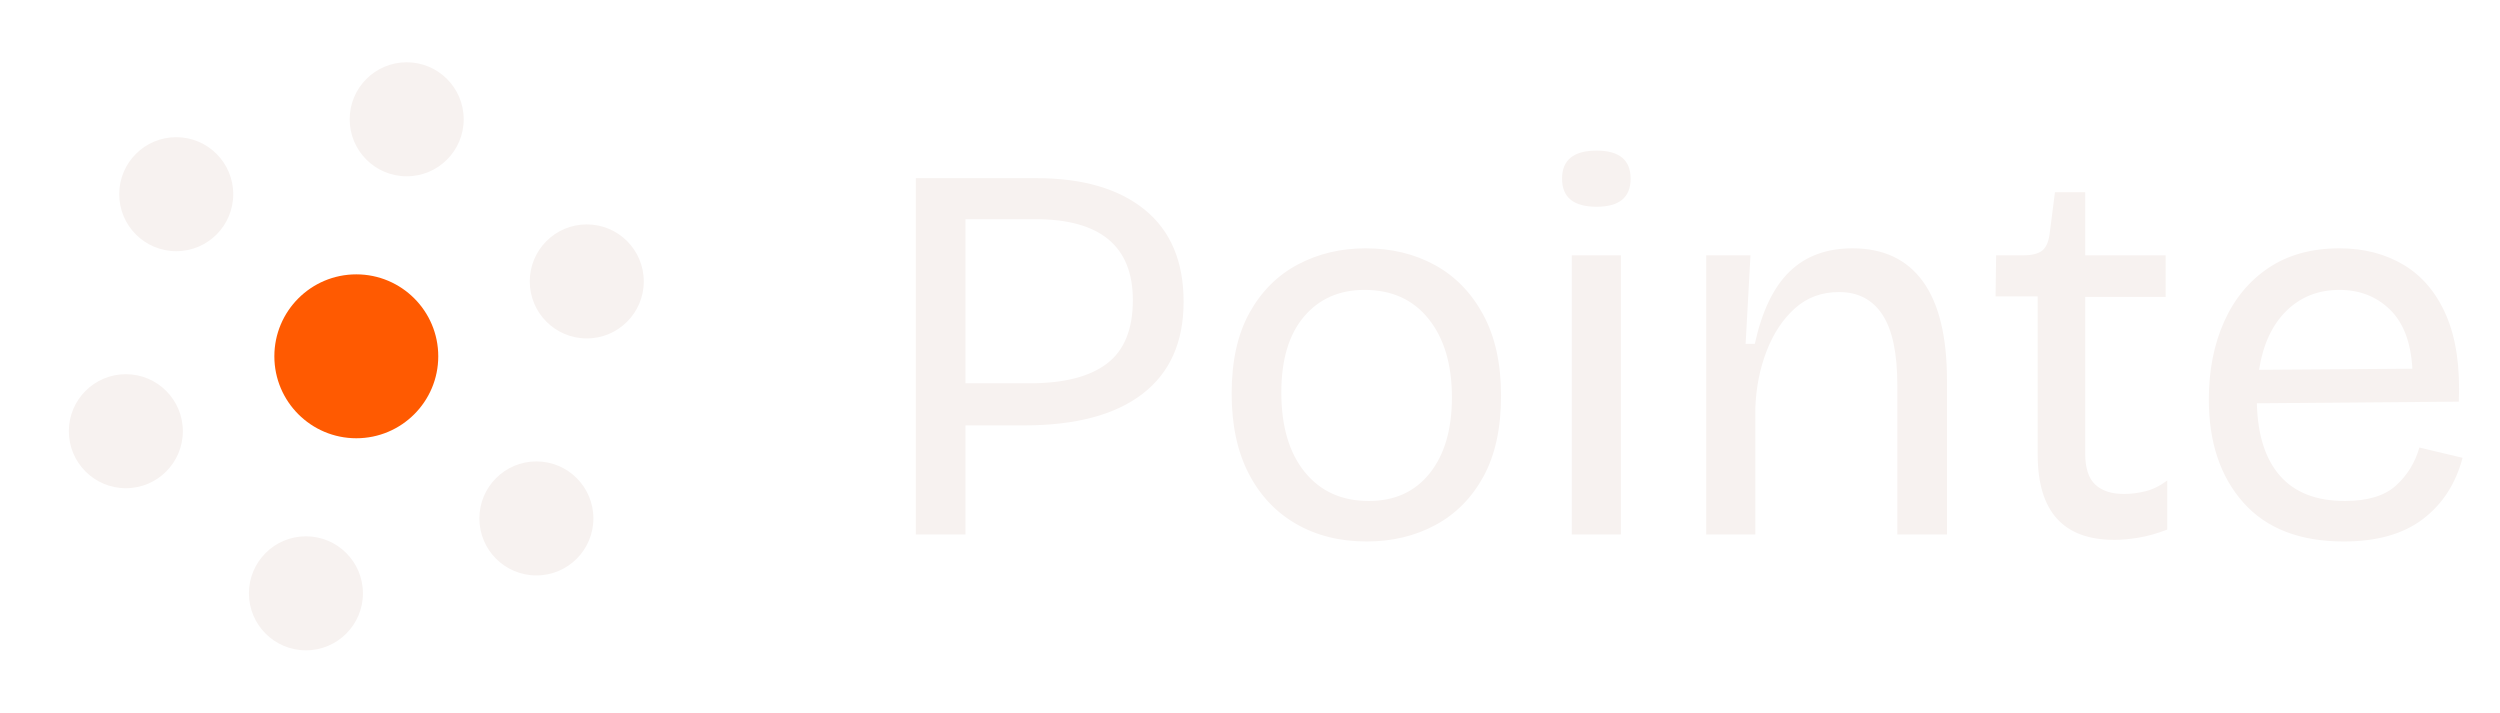
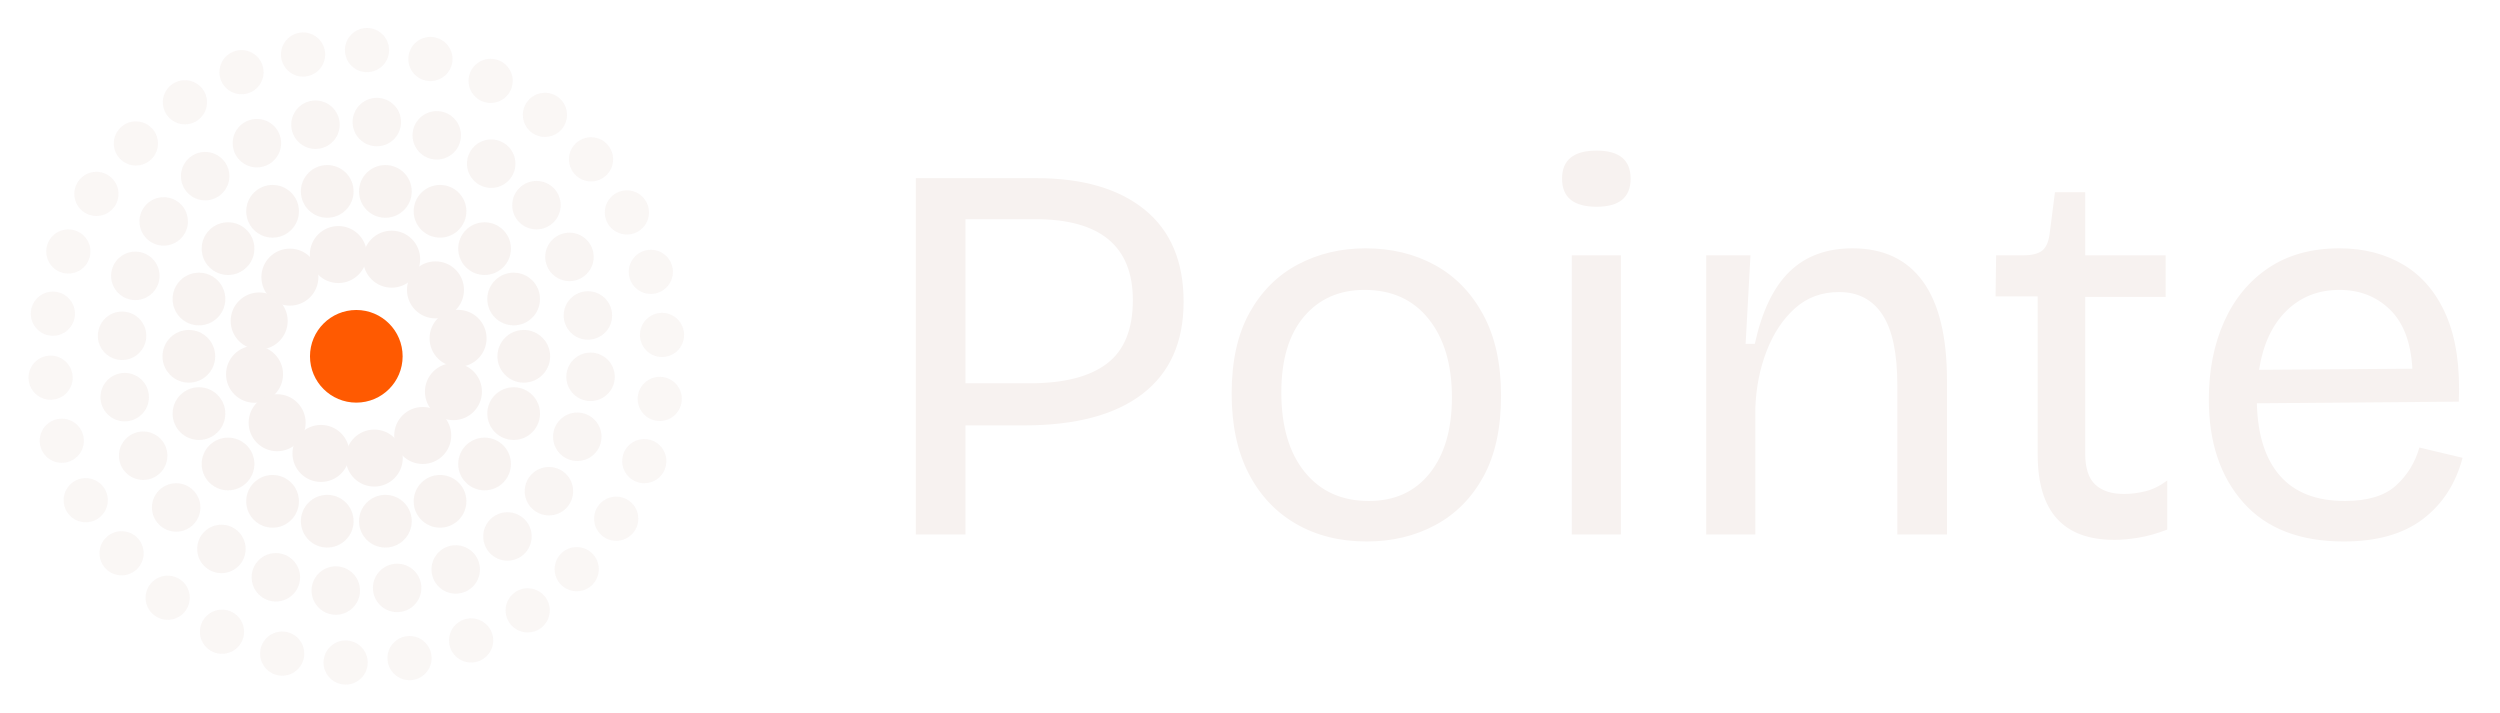
<svg xmlns="http://www.w3.org/2000/svg" viewBox="0 0 350.82 100" role="img" aria-label="Pointe">
-   <circle cx="82.34" cy="39.49" r="8" fill="#F7F2F0" />
-   <circle cx="57.07" cy="16.74" r="8" fill="#F7F2F0" />
-   <circle cx="24.73" cy="27.25" r="8" fill="#F7F2F0" />
-   <circle cx="17.66" cy="60.51" r="8" fill="#F7F2F0" />
-   <circle cx="42.93" cy="83.26" r="8" fill="#F7F2F0" />
-   <circle cx="75.27" cy="72.75" r="8" fill="#F7F2F0" />
-   <circle cx="50" cy="50" r="11.5" fill="#FF5A01" />
+   <circle cx="64.28" cy="47.48" r="4" fill="#F7F2F0" />
+   <circle cx="61.11" cy="40.68" r="4" fill="#F7F2F0" />
+   <circle cx="54.96" cy="36.37" r="4" fill="#F7F2F0" />
+   <circle cx="47.48" cy="35.72" r="4" fill="#F7F2F0" />
+   <circle cx="40.68" cy="38.89" r="4" fill="#F7F2F0" />
+   <circle cx="36.37" cy="45.04" r="4" fill="#F7F2F0" />
+   <circle cx="35.72" cy="52.52" r="4" fill="#F7F2F0" />
+   <circle cx="38.89" cy="59.32" r="4" fill="#F7F2F0" />
+   <circle cx="45.04" cy="63.63" r="4" fill="#F7F2F0" />
+   <circle cx="52.52" cy="64.28" r="4" fill="#F7F2F0" />
+   <circle cx="59.32" cy="61.11" r="4" fill="#F7F2F0" />
+   <circle cx="63.63" cy="54.96" r="4" fill="#F7F2F0" />
+   <circle cx="72.08" cy="41.96" r="3.7" fill="#F7F2F0" opacity="0.9" />
+   <circle cx="68" cy="34.89" r="3.7" fill="#F7F2F0" opacity="0.9" />
+   <circle cx="61.75" cy="29.65" r="3.7" fill="#F7F2F0" opacity="0.9" />
+   <circle cx="54.08" cy="26.86" r="3.7" fill="#F7F2F0" opacity="0.9" />
+   <circle cx="45.92" cy="26.86" r="3.7" fill="#F7F2F0" opacity="0.9" />
+   <circle cx="38.25" cy="29.65" r="3.7" fill="#F7F2F0" opacity="0.9" />
+   <circle cx="32" cy="34.89" r="3.7" fill="#F7F2F0" opacity="0.9" />
+   <circle cx="27.92" cy="41.96" r="3.7" fill="#F7F2F0" opacity="0.9" />
+   <circle cx="26.5" cy="50" r="3.7" fill="#F7F2F0" opacity="0.9" />
+   <circle cx="27.92" cy="58.04" r="3.7" fill="#F7F2F0" opacity="0.9" />
+   <circle cx="32" cy="65.11" r="3.7" fill="#F7F2F0" opacity="0.9" />
+   <circle cx="38.25" cy="70.35" r="3.7" fill="#F7F2F0" opacity="0.9" />
+   <circle cx="45.92" cy="73.14" r="3.7" fill="#F7F2F0" opacity="0.9" />
+   <circle cx="54.08" cy="73.14" r="3.7" fill="#F7F2F0" opacity="0.9" />
+   <circle cx="61.75" cy="70.35" r="3.7" fill="#F7F2F0" opacity="0.9" />
+   <circle cx="68" cy="65.11" r="3.7" fill="#F7F2F0" opacity="0.9" />
+   <circle cx="72.08" cy="58.04" r="3.7" fill="#F7F2F0" opacity="0.9" />
+   <circle cx="73.5" cy="50" r="3.7" fill="#F7F2F0" opacity="0.9" />
+   <circle cx="82.5" cy="44.27" r="3.4" fill="#F7F2F0" opacity="0.78" />
+   <circle cx="79.91" cy="36.05" r="3.4" fill="#F7F2F0" opacity="0.78" />
+   <circle cx="75.28" cy="28.79" r="3.4" fill="#F7F2F0" opacity="0.78" />
+   <circle cx="68.93" cy="22.97" r="3.4" fill="#F7F2F0" opacity="0.78" />
+   <circle cx="61.29" cy="18.99" r="3.4" fill="#F7F2F0" opacity="0.78" />
+   <circle cx="52.88" cy="17.13" r="3.4" fill="#F7F2F0" opacity="0.78" />
+   <circle cx="44.27" cy="17.5" r="3.4" fill="#F7F2F0" opacity="0.78" />
+   <circle cx="36.05" cy="20.09" r="3.4" fill="#F7F2F0" opacity="0.78" />
+   <circle cx="28.79" cy="24.72" r="3.4" fill="#F7F2F0" opacity="0.78" />
+   <circle cx="22.97" cy="31.07" r="3.4" fill="#F7F2F0" opacity="0.78" />
+   <circle cx="18.99" cy="38.71" r="3.4" fill="#F7F2F0" opacity="0.78" />
+   <circle cx="17.13" cy="47.12" r="3.4" fill="#F7F2F0" opacity="0.78" />
+   <circle cx="17.5" cy="55.73" r="3.4" fill="#F7F2F0" opacity="0.78" />
+   <circle cx="20.09" cy="63.95" r="3.4" fill="#F7F2F0" opacity="0.78" />
+   <circle cx="24.72" cy="71.21" r="3.4" fill="#F7F2F0" opacity="0.78" />
+   <circle cx="31.07" cy="77.03" r="3.4" fill="#F7F2F0" opacity="0.78" />
+   <circle cx="38.71" cy="81.01" r="3.4" fill="#F7F2F0" opacity="0.78" />
+   <circle cx="47.12" cy="82.87" r="3.4" fill="#F7F2F0" opacity="0.78" />
+   <circle cx="55.73" cy="82.5" r="3.4" fill="#F7F2F0" opacity="0.78" />
+   <circle cx="63.95" cy="79.91" r="3.4" fill="#F7F2F0" opacity="0.78" />
+   <circle cx="71.21" cy="75.28" r="3.4" fill="#F7F2F0" opacity="0.78" />
+   <circle cx="77.03" cy="68.93" r="3.4" fill="#F7F2F0" opacity="0.78" />
+   <circle cx="81.01" cy="61.29" r="3.4" fill="#F7F2F0" opacity="0.78" />
+   <circle cx="82.87" cy="52.88" r="3.4" fill="#F7F2F0" opacity="0.78" />
+   <circle cx="91.33" cy="38.15" r="3.1" fill="#F7F2F0" opacity="0.64" />
+   <circle cx="87.97" cy="29.81" r="3.1" fill="#F7F2F0" opacity="0.64" />
+   <circle cx="82.94" cy="22.36" r="3.1" fill="#F7F2F0" opacity="0.64" />
+   <circle cx="76.47" cy="16.12" r="3.1" fill="#F7F2F0" opacity="0.64" />
+   <circle cx="68.85" cy="11.35" r="3.1" fill="#F7F2F0" opacity="0.64" />
+   <circle cx="60.4" cy="8.28" r="3.1" fill="#F7F2F0" opacity="0.64" />
+   <circle cx="51.5" cy="7.03" r="3.1" fill="#F7F2F0" opacity="0.64" />
+   <circle cx="42.53" cy="7.65" r="3.1" fill="#F7F2F0" opacity="0.64" />
+   <circle cx="33.89" cy="10.13" r="3.1" fill="#F7F2F0" opacity="0.64" />
+   <circle cx="25.95" cy="14.35" r="3.1" fill="#F7F2F0" opacity="0.64" />
+   <circle cx="19.07" cy="20.13" r="3.1" fill="#F7F2F0" opacity="0.64" />
+   <circle cx="13.53" cy="27.21" r="3.1" fill="#F7F2F0" opacity="0.64" />
+   <circle cx="9.59" cy="35.29" r="3.1" fill="#F7F2F0" opacity="0.64" />
+   <circle cx="7.42" cy="44.02" r="3.1" fill="#F7F2F0" opacity="0.64" />
+   <circle cx="7.1" cy="53" r="3.1" fill="#F7F2F0" opacity="0.64" />
+   <circle cx="8.67" cy="61.85" r="3.1" fill="#F7F2F0" opacity="0.64" />
+   <circle cx="12.03" cy="70.19" r="3.1" fill="#F7F2F0" opacity="0.64" />
+   <circle cx="17.06" cy="77.64" r="3.1" fill="#F7F2F0" opacity="0.64" />
+   <circle cx="23.53" cy="83.88" r="3.1" fill="#F7F2F0" opacity="0.64" />
+   <circle cx="31.15" cy="88.65" r="3.1" fill="#F7F2F0" opacity="0.64" />
+   <circle cx="39.6" cy="91.72" r="3.1" fill="#F7F2F0" opacity="0.64" />
+   <circle cx="48.5" cy="92.97" r="3.1" fill="#F7F2F0" opacity="0.64" />
+   <circle cx="57.47" cy="92.35" r="3.1" fill="#F7F2F0" opacity="0.64" />
+   <circle cx="66.11" cy="89.87" r="3.1" fill="#F7F2F0" opacity="0.64" />
+   <circle cx="74.05" cy="85.65" r="3.1" fill="#F7F2F0" opacity="0.64" />
+   <circle cx="80.93" cy="79.87" r="3.1" fill="#F7F2F0" opacity="0.64" />
+   <circle cx="86.47" cy="72.79" r="3.1" fill="#F7F2F0" opacity="0.64" />
+   <circle cx="90.41" cy="64.71" r="3.1" fill="#F7F2F0" opacity="0.64" />
+   <circle cx="92.58" cy="55.98" r="3.1" fill="#F7F2F0" opacity="0.64" />
+   <circle cx="92.9" cy="47" r="3.1" fill="#F7F2F0" opacity="0.64" />
+   <circle cx="50" cy="50" r="6.5" fill="#FF5A01" />
  <path transform="translate(122 75) scale(0.07576)" d="M86 0V-660H309Q438 -660 510 -601.5Q582 -543 582 -431Q582 -319 506 -260.5Q430 -202 286 -202H178V0ZM307 -584H178V-280H297Q392 -280 440 -316.5Q488 -353 488 -434Q488 -584 307 -584ZM921 13Q847 13 790.5 -19.5Q734 -52 702.5 -113Q671 -174 671 -261Q671 -351 704 -410.5Q737 -470 793.5 -500Q850 -530 919 -530Q991 -530 1047.5 -499Q1104 -468 1137 -407Q1170 -346 1170 -257Q1170 -167 1137.5 -107.5Q1105 -48 1048.5 -17.5Q992 13 921 13ZM925 -62Q997 -62 1038 -113.5Q1079 -165 1079 -254Q1079 -345 1036 -399Q993 -453 917 -453Q847 -453 805 -403.5Q763 -354 763 -263Q763 -169 806.5 -115.5Q850 -62 925 -62ZM1301 0V-517H1392V0ZM1347 -607Q1283 -607 1283 -659Q1283 -711 1347 -711Q1410 -711 1410 -659Q1410 -607 1347 -607ZM1550 0V-321V-517H1632L1623 -353H1640Q1660 -444 1704.5 -487Q1749 -530 1821 -530Q1907 -530 1951.5 -468.5Q1996 -407 1996 -285V0H1904V-277Q1904 -365 1876.5 -407Q1849 -449 1796 -449Q1748 -449 1714.5 -419Q1681 -389 1662 -340Q1643 -291 1641 -234V0ZM2306 10Q2164 10 2164 -148V-441H2086L2087 -517H2136Q2161 -517 2172 -525.5Q2183 -534 2186 -556L2196 -634H2252V-517H2401V-440H2252V-150Q2252 -110 2270.5 -92.5Q2289 -75 2324 -75Q2343 -75 2363.5 -80Q2384 -85 2404 -100V-9Q2375 2 2350.5 6Q2326 10 2306 10ZM2731 13Q2609 13 2545 -59Q2481 -131 2481 -250Q2481 -331 2509.5 -394.5Q2538 -458 2592 -494Q2646 -530 2723 -530Q2791 -530 2842.5 -499Q2894 -468 2921 -405Q2948 -342 2944 -246L2570 -243Q2572 -155 2613 -108.5Q2654 -62 2733 -62Q2796 -62 2827.5 -90.5Q2859 -119 2871 -161L2951 -142Q2932 -70 2877.5 -28.5Q2823 13 2731 13ZM2723 -453Q2664 -453 2624.5 -414Q2585 -375 2574 -305L2858 -307Q2854 -380 2816.5 -416.5Q2779 -453 2723 -453Z" fill="#F7F2F0" />
</svg>
